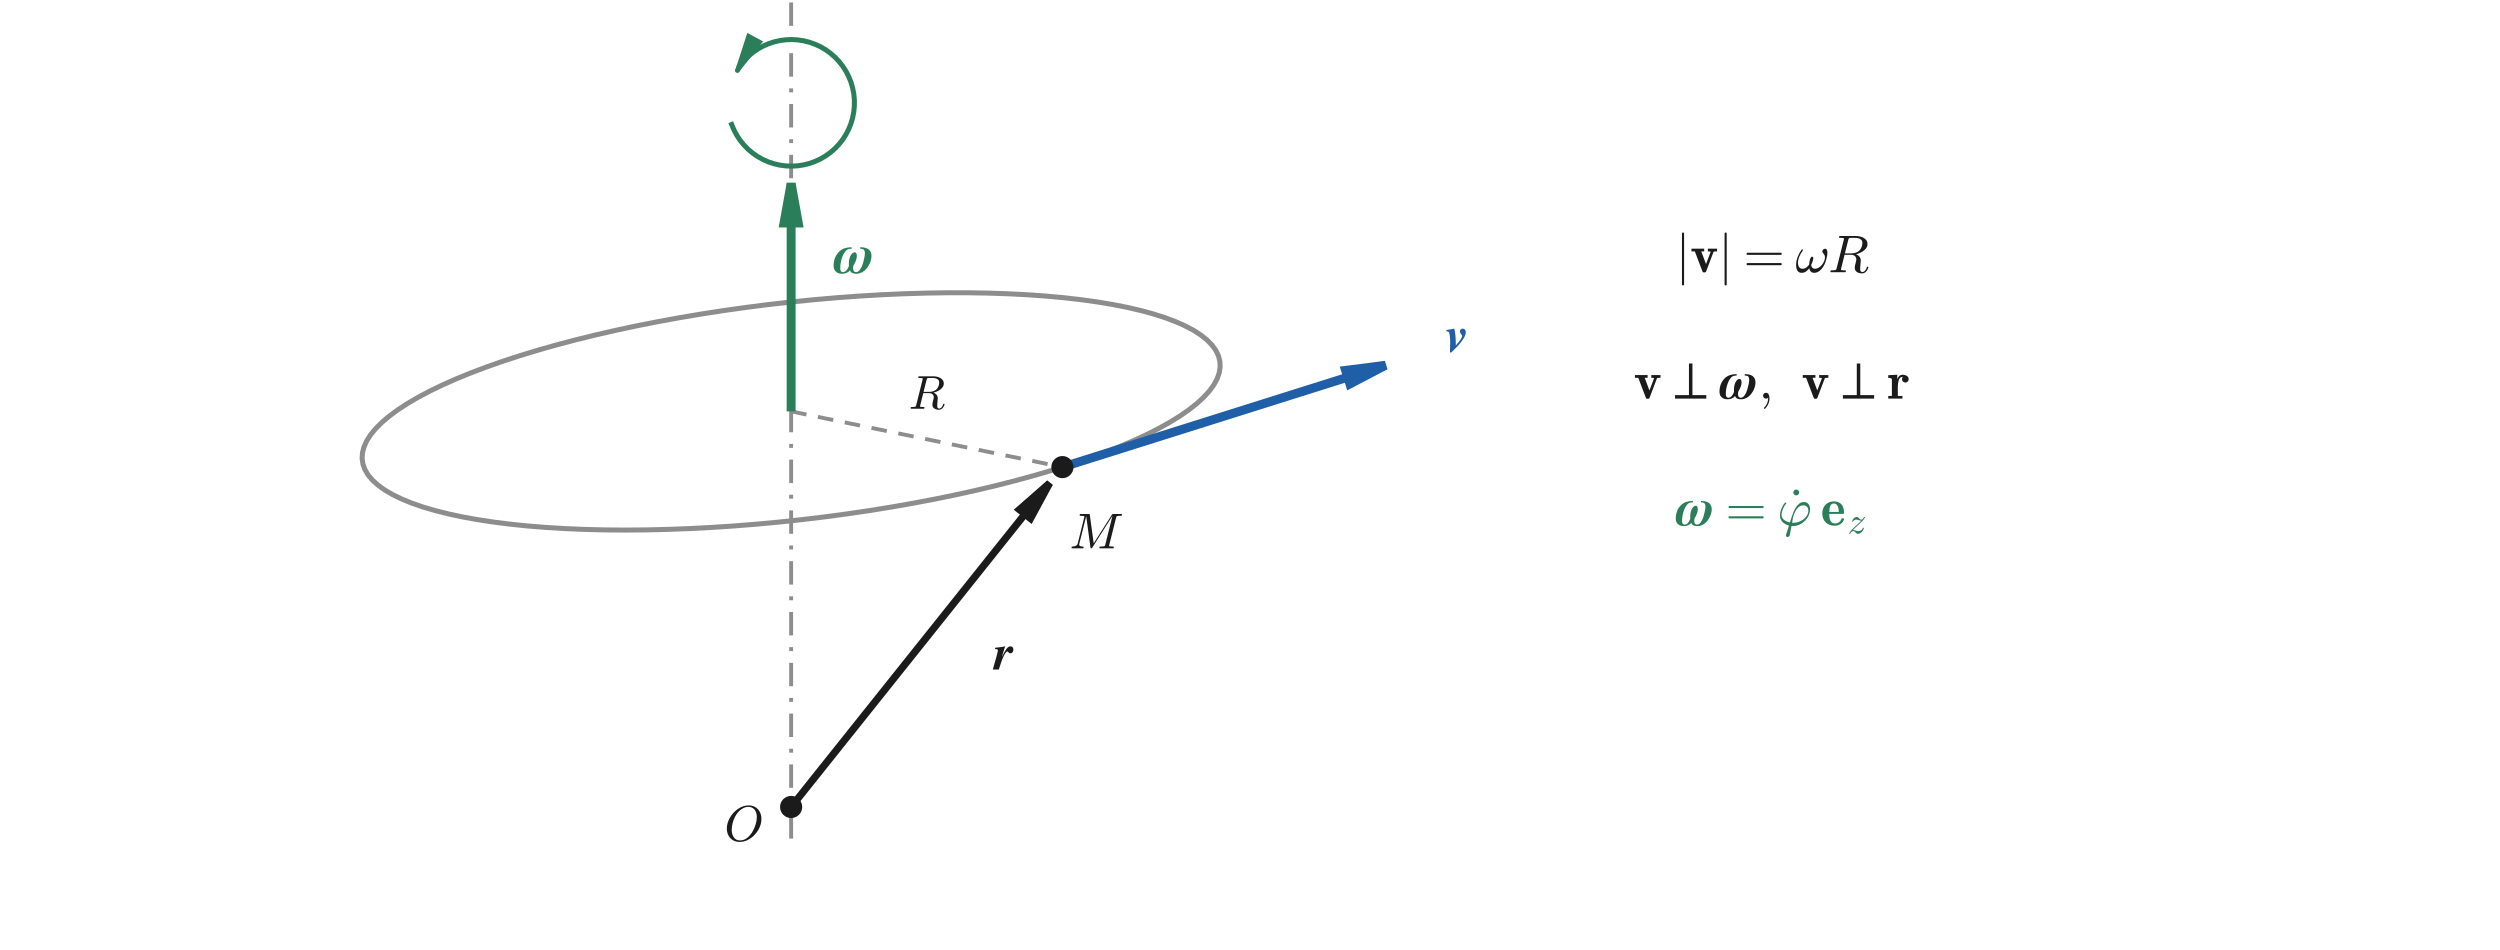
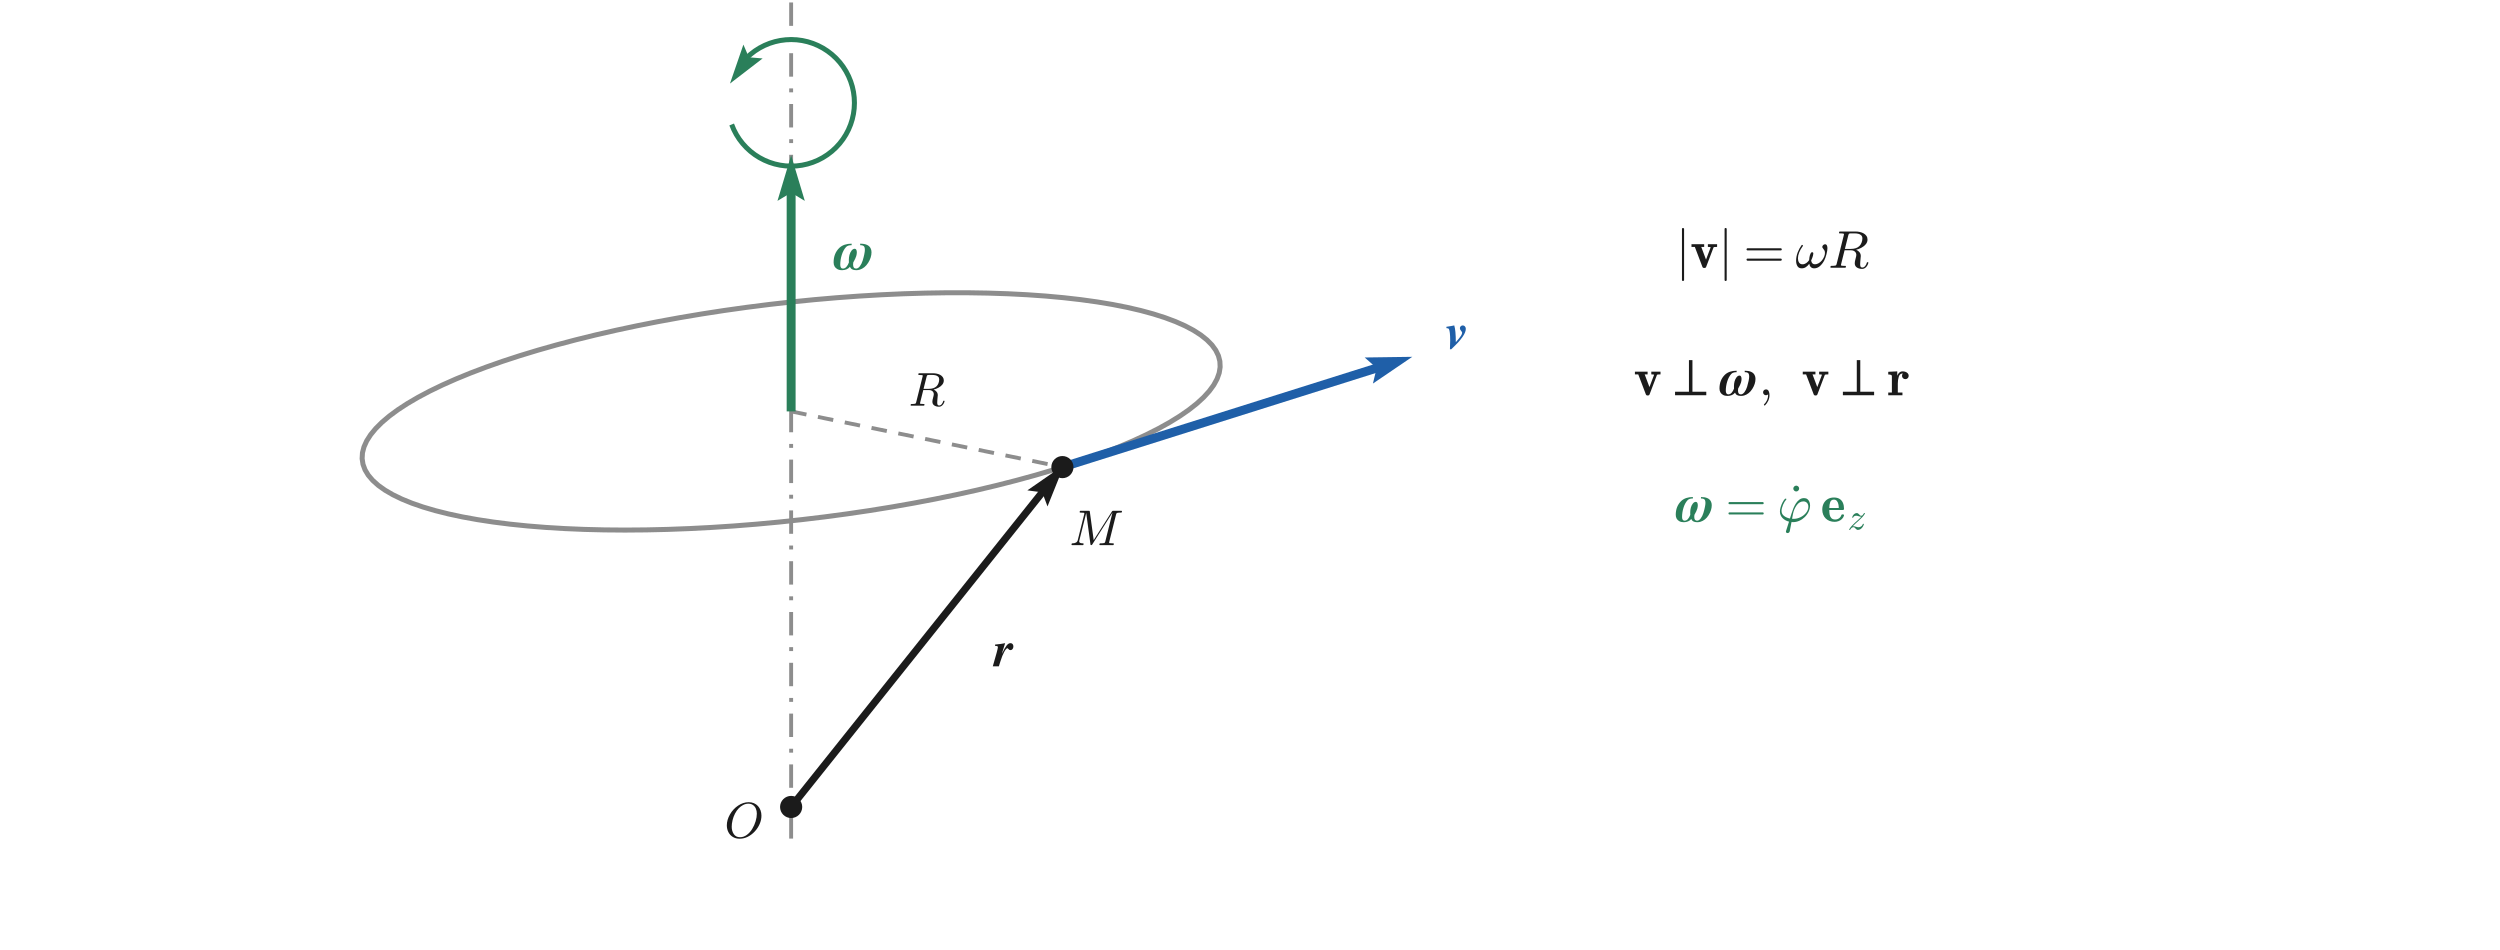
<svg xmlns="http://www.w3.org/2000/svg" xmlns:xlink="http://www.w3.org/1999/xlink" width="447.874pt" height="170.079pt" viewBox="0 0 447.874 170.079" version="1.1">
  <defs>
    <style type="text/css">*{stroke-linejoin: round; stroke-linecap: butt}</style>
  </defs>
  <g id="figure_1">
    <g id="patch_1">
      <path d="M 0 170.079  L 447.874 170.079  L 447.874 0  L 0 0  L 0 170.079  z " style="fill: none" />
    </g>
    <g id="axes_1">
      <g id="line2d_1">
-         <path d="M 141.732 150.236  L 141.732 -1  " clip-path="url(#pbca947f073)" style="fill: none; stroke-dasharray: 4.2,2.1,0.7,2.1; stroke-dashoffset: 0; stroke: #8d8d8d; stroke-width: 0.7" />
+         <path d="M 141.732 150.236  L 141.732 -1  " clip-path="url(#pa1dad13a74)" style="fill: none; stroke-dasharray: 4.2,2.1,0.7,2.1; stroke-dashoffset: 0; stroke: #8d8d8d; stroke-width: 0.7" />
      </g>
      <g id="line2d_2">
-         <path d="M 111.969 94.961  L 115.75 94.931  L 119.604 94.842  L 123.519 94.694  L 127.486 94.488  L 131.492 94.224  L 135.526 93.903  L 139.578 93.525  L 143.636 93.092  L 147.689 92.605  L 151.725 92.065  L 155.733 91.475  L 159.702 90.834  L 163.621 90.146  L 167.479 89.412  L 171.265 88.634  L 174.969 87.815  L 178.58 86.956  L 182.089 86.06  L 185.485 85.13  L 188.759 84.168  L 191.902 83.177  L 194.905 82.16  L 197.761 81.118  L 200.459 80.057  L 202.995 78.977  L 205.359 77.883  L 207.546 76.777  L 209.55 75.662  L 211.365 74.542  L 212.985 73.42  L 214.407 72.299  L 215.627 71.181  L 216.64 70.07  L 217.445 68.97  L 218.038 67.883  L 218.419 66.812  L 218.587 65.76  L 218.54 64.73  L 218.279 63.725  L 217.804 62.748  L 217.118 61.802  L 216.221 60.889  L 215.117 60.011  L 213.809 59.172  L 212.299 58.373  L 210.593 57.617  L 208.695 56.906  L 206.61 56.241  L 204.344 55.625  L 201.904 55.06  L 199.296 54.546  L 196.528 54.086  L 193.607 53.681  L 190.541 53.331  L 187.34 53.038  L 184.011 52.803  L 180.564 52.626  L 177.009 52.508  L 173.356 52.448  L 169.615 52.448  L 165.796 52.508  L 161.91 52.626  L 157.968 52.803  L 153.98 53.038  L 149.958 53.331  L 145.914 53.681  L 141.857 54.086  L 137.801 54.546  L 133.755 55.06  L 129.732 55.625  L 125.742 56.241  L 121.796 56.906  L 117.906 57.617  L 114.083 58.373  L 110.337 59.172  L 106.678 60.011  L 103.117 60.889  L 99.663 61.802  L 96.327 62.748  L 93.117 63.725  L 90.043 64.73  L 87.113 65.76  L 84.335 66.812  L 81.717 67.883  L 79.266 68.97  L 76.989 70.07  L 74.893 71.181  L 72.983 72.299  L 71.265 73.42  L 69.743 74.542  L 68.422 75.662  L 67.305 76.777  L 66.396 77.883  L 65.697 78.977  L 65.209 80.057  L 64.935 81.118  L 64.875 82.16  L 65.029 83.177  L 65.396 84.168  L 65.977 85.13  L 66.769 86.06  L 67.769 86.956  L 68.976 87.815  L 70.386 88.634  L 71.994 89.412  L 73.797 90.146  L 75.789 90.834  L 77.965 91.475  L 80.319 92.065  L 82.844 92.605  L 85.533 93.092  L 88.379 93.525  L 91.373 93.903  L 94.508 94.224  L 97.774 94.488  L 101.163 94.694  L 104.665 94.842  L 108.27 94.931  L 111.969 94.961  L 111.969 94.961  " clip-path="url(#pbca947f073)" style="fill: none; stroke: #8d8d8d; stroke-width: 0.9; stroke-linecap: square" />
+         <path d="M 111.969 94.961  L 115.75 94.931  L 119.604 94.842  L 123.519 94.694  L 127.486 94.488  L 131.492 94.224  L 135.526 93.903  L 139.578 93.525  L 143.636 93.092  L 147.689 92.605  L 151.725 92.065  L 155.733 91.475  L 159.702 90.834  L 163.621 90.146  L 167.479 89.412  L 171.265 88.634  L 174.969 87.815  L 178.58 86.956  L 182.089 86.06  L 185.485 85.13  L 188.759 84.168  L 191.902 83.177  L 194.905 82.16  L 197.761 81.118  L 200.459 80.057  L 202.995 78.977  L 205.359 77.883  L 207.546 76.777  L 209.55 75.662  L 211.365 74.542  L 212.985 73.42  L 214.407 72.299  L 215.627 71.181  L 216.64 70.07  L 217.445 68.97  L 218.038 67.883  L 218.419 66.812  L 218.587 65.76  L 218.54 64.73  L 218.279 63.725  L 217.804 62.748  L 217.118 61.802  L 216.221 60.889  L 215.117 60.011  L 213.809 59.172  L 212.299 58.373  L 210.593 57.617  L 208.695 56.906  L 206.61 56.241  L 204.344 55.625  L 201.904 55.06  L 199.296 54.546  L 196.528 54.086  L 193.607 53.681  L 190.541 53.331  L 187.34 53.038  L 184.011 52.803  L 180.564 52.626  L 177.009 52.508  L 173.356 52.448  L 169.615 52.448  L 165.796 52.508  L 161.91 52.626  L 157.968 52.803  L 153.98 53.038  L 149.958 53.331  L 145.914 53.681  L 141.857 54.086  L 137.801 54.546  L 133.755 55.06  L 129.732 55.625  L 125.742 56.241  L 121.796 56.906  L 117.906 57.617  L 114.083 58.373  L 110.337 59.172  L 106.678 60.011  L 103.117 60.889  L 99.663 61.802  L 96.327 62.748  L 93.117 63.725  L 90.043 64.73  L 87.113 65.76  L 84.335 66.812  L 81.717 67.883  L 79.266 68.97  L 76.989 70.07  L 74.893 71.181  L 72.983 72.299  L 71.265 73.42  L 69.743 74.542  L 68.422 75.662  L 67.305 76.777  L 66.396 77.883  L 65.697 78.977  L 65.209 80.057  L 64.935 81.118  L 64.875 82.16  L 65.029 83.177  L 65.396 84.168  L 65.977 85.13  L 66.769 86.06  L 67.769 86.956  L 68.976 87.815  L 70.386 88.634  L 71.994 89.412  L 73.797 90.146  L 75.789 90.834  L 77.965 91.475  L 80.319 92.065  L 82.844 92.605  L 85.533 93.092  L 88.379 93.525  L 91.373 93.903  L 94.508 94.224  L 97.774 94.488  L 101.163 94.694  L 104.665 94.842  L 108.27 94.931  L 111.969 94.961  L 111.969 94.961  " clip-path="url(#pa1dad13a74)" style="fill: none; stroke: #8d8d8d; stroke-width: 0.9; stroke-linecap: square" />
      </g>
      <g id="line2d_3">
-         <path d="M 141.732 73.701  L 190.33 83.682  " clip-path="url(#pbca947f073)" style="fill: none; stroke-dasharray: 2.8,2.1; stroke-dashoffset: 0; stroke: #8d8d8d; stroke-width: 0.7" />
+         <path d="M 141.732 73.701  L 190.33 83.682  " clip-path="url(#pa1dad13a74)" style="fill: none; stroke-dasharray: 2.8,2.1; stroke-dashoffset: 0; stroke: #8d8d8d; stroke-width: 0.7" />
      </g>
      <g id="line2d_4">
-         <path d="M 131.078 22.303  L 131.492 23.293  L 131.998 24.239  L 132.591 25.133  L 133.266 25.967  L 134.017 26.734  L 134.836 27.426  L 135.718 28.037  L 136.654 28.563  L 137.634 28.997  L 138.652 29.337  L 139.697 29.58  L 140.761 29.722  L 141.833 29.763  L 142.904 29.703  L 143.965 29.542  L 145.006 29.281  L 146.017 28.923  L 146.99 28.471  L 147.916 27.929  L 148.787 27.302  L 149.594 26.595  L 150.331 25.816  L 150.991 24.97  L 151.569 24.065  L 152.058 23.11  L 152.454 22.114  L 152.755 21.084  L 152.957 20.03  L 153.058 18.962  L 153.058 17.889  L 152.957 16.821  L 152.755 15.767  L 152.454 14.737  L 152.058 13.74  L 151.569 12.785  L 150.991 11.881  L 150.331 11.035  L 149.594 10.255  L 148.787 9.548  L 147.916 8.921  L 146.99 8.379  L 146.017 7.927  L 145.006 7.569  L 143.965 7.309  L 142.904 7.147  L 141.833 7.087  L 140.761 7.128  L 139.697 7.271  L 138.652 7.513  L 137.634 7.853  L 136.654 8.288  L 135.718 8.813  L 134.836 9.425  L 134.017 10.117  L 133.266 10.883  L 132.591 11.717  " clip-path="url(#pbca947f073)" style="fill: none; stroke: #2a7f5a; stroke-width: 0.9; stroke-linecap: square" />
+         <path d="M 131.078 22.303  L 131.456 23.217  L 131.912 24.094  L 132.443 24.927  L 133.045 25.712  L 133.713 26.441  L 134.442 27.109  L 135.226 27.711  L 136.059 28.243  L 136.936 28.699  L 137.849 29.078  L 138.792 29.376  L 139.757 29.59  L 140.737 29.72  L 141.725 29.764  L 142.713 29.721  L 143.693 29.593  L 144.659 29.38  L 145.602 29.083  L 146.515 28.706  L 147.393 28.25  L 148.227 27.719  L 149.012 27.118  L 149.742 26.451  L 150.41 25.723  L 151.013 24.939  L 151.545 24.106  L 152.003 23.23  L 152.382 22.317  L 152.681 21.374  L 152.896 20.409  L 153.026 19.429  L 153.071 18.442  L 153.029 17.454  L 152.902 16.473  L 152.689 15.508  L 152.393 14.565  L 152.017 13.651  L 151.562 12.773  L 151.032 11.938  L 150.431 11.153  L 149.765 10.422  L 149.037 9.753  L 148.254 9.15  L 147.421 8.617  L 146.545 8.159  L 145.632 7.779  L 144.69 7.479  L 143.725 7.263  L 142.746 7.132  L 141.758 7.087  L 140.77 7.128  L 139.79 7.254  L 138.824 7.466  L 137.88 7.761  L 136.966 8.137  L 136.088 8.591  L 135.253 9.12  L 134.467 9.72  L 133.736 10.386  " clip-path="url(#pa1dad13a74)" style="fill: none; stroke: #2a7f5a; stroke-width: 0.9" />
      </g>
      <g id="patch_2">
-         <path d="M 132.591 11.717  Q 131.834 13.132 132.275 12.307  " clip-path="url(#pbca947f073)" style="fill: none; stroke: #2a7f5a; stroke-width: 0.9; stroke-linejoin: miter" />
-         <path d="M 136.027 7.563  L 132.275 12.307  L 134.138 6.553  z " clip-path="url(#pbca947f073)" style="fill: #2a7f5a; stroke: #2a7f5a; stroke-width: 0.9; stroke-linejoin: miter" />
+         <path d="M 131.078 14.547  L 136.226 10.585  L 134.056 10.405  L 133.195 8.406  z " clip-path="url(#pa1dad13a74)" style="fill: #2a7f5a; stroke: #2a7f5a; stroke-width: 0.3; stroke-linejoin: miter" />
+       </g>
+       <g id="line2d_5">
+         <path d="M 141.732 144.567  L 186.914 87.962  " clip-path="url(#pa1dad13a74)" style="fill: none; stroke: #1b1b1b; stroke-width: 1.3" />
+       </g>
+       <g id="line2d_6">
+         <path d="M 190.33 83.682  L 246.931 65.84  " clip-path="url(#pa1dad13a74)" style="fill: none; stroke: #1f5fa8; stroke-width: 1.6" />
+       </g>
+       <g id="line2d_7">
+         <path d="M 141.732 73.701  L 141.732 34.197  " clip-path="url(#pa1dad13a74)" style="fill: none; stroke: #2a7f5a; stroke-width: 1.6" />
      </g>
      <g id="patch_3">
-         <path d="M 141.732 144.567  Q 166.031 114.124 188.041 86.549  " clip-path="url(#pbca947f073)" style="fill: none; stroke: #1b1b1b; stroke-width: 1.3; stroke-linejoin: miter" />
-         <path d="M 182.623 91.292  L 188.041 86.549  L 184.617 92.884  z " clip-path="url(#pbca947f073)" style="fill: #1b1b1b; stroke: #1b1b1b; stroke-width: 1.3; stroke-linejoin: miter" />
+         <path d="M 190.33 83.682  L 184.454 87.751  L 186.828 88.069  L 187.665 90.313  z " clip-path="url(#pa1dad13a74)" style="fill: #1b1b1b; stroke: #1b1b1b; stroke-width: 0.3; stroke-linejoin: miter" />
      </g>
      <g id="patch_4">
-         <path d="M 190.33 83.682  Q 221.42 73.881 248.204 65.439  " clip-path="url(#pbca947f073)" style="fill: none; stroke: #1f5fa8; stroke-width: 1.6; stroke-linejoin: miter" />
-         <path d="M 241.062 66.353  L 248.204 65.439  L 241.829 68.786  z " clip-path="url(#pbca947f073)" style="fill: #1f5fa8; stroke: #1f5fa8; stroke-width: 1.6; stroke-linejoin: miter" />
+         <path d="M 252.511 64.081  L 244.876 64.187  L 246.791 65.884  L 246.195 68.372  z " clip-path="url(#pa1dad13a74)" style="fill: #1f5fa8; stroke: #1f5fa8; stroke-width: 0.3; stroke-linejoin: miter" />
      </g>
      <g id="patch_5">
-         <path d="M 141.732 73.701  Q 141.732 51.024 141.732 32.862  " clip-path="url(#pbca947f073)" style="fill: none; stroke: #2a7f5a; stroke-width: 1.6; stroke-linejoin: miter" />
-         <path d="M 140.457 39.949  L 141.732 32.862  L 143.008 39.949  z " clip-path="url(#pbca947f073)" style="fill: #2a7f5a; stroke: #2a7f5a; stroke-width: 1.6; stroke-linejoin: miter" />
+         <path d="M 141.732 28.346  L 139.538 35.66  L 141.732 34.343  L 143.926 35.66  z " clip-path="url(#pa1dad13a74)" style="fill: #2a7f5a; stroke: #2a7f5a; stroke-width: 0.3; stroke-linejoin: miter" />
      </g>
      <g id="patch_6">
-         <path d="M 141.732 146.551  C 142.259 146.551 142.763 146.342 143.135 145.97  C 143.507 145.598 143.717 145.093 143.717 144.567  C 143.717 144.041 143.507 143.536 143.135 143.164  C 142.763 142.792 142.259 142.583 141.732 142.583  C 141.206 142.583 140.701 142.792 140.329 143.164  C 139.957 143.536 139.748 144.041 139.748 144.567  C 139.748 145.093 139.957 145.598 140.329 145.97  C 140.701 146.342 141.206 146.551 141.732 146.551  z " clip-path="url(#pbca947f073)" style="fill: #1b1b1b" />
+         <path d="M 141.732 146.551  C 142.259 146.551 142.763 146.342 143.135 145.97  C 143.507 145.598 143.717 145.093 143.717 144.567  C 143.717 144.041 143.507 143.536 143.135 143.164  C 142.763 142.792 142.259 142.583 141.732 142.583  C 141.206 142.583 140.701 142.792 140.329 143.164  C 139.957 143.536 139.748 144.041 139.748 144.567  C 139.748 145.093 139.957 145.598 140.329 145.97  C 140.701 146.342 141.206 146.551 141.732 146.551  z " clip-path="url(#pa1dad13a74)" style="fill: #1b1b1b" />
      </g>
      <g id="patch_7">
-         <path d="M 190.33 85.666  C 190.856 85.666 191.361 85.457 191.733 85.085  C 192.105 84.713 192.314 84.208 192.314 83.682  C 192.314 83.155 192.105 82.651 191.733 82.279  C 191.361 81.906 190.856 81.697 190.33 81.697  C 189.804 81.697 189.299 81.906 188.927 82.279  C 188.555 82.651 188.346 83.155 188.346 83.682  C 188.346 84.208 188.555 84.713 188.927 85.085  C 189.299 85.457 189.804 85.666 190.33 85.666  z " clip-path="url(#pbca947f073)" style="fill: #1b1b1b" />
+         <path d="M 190.33 85.666  C 190.856 85.666 191.361 85.457 191.733 85.085  C 192.105 84.713 192.314 84.208 192.314 83.682  C 192.314 83.155 192.105 82.651 191.733 82.279  C 191.361 81.906 190.856 81.697 190.33 81.697  C 189.804 81.697 189.299 81.906 188.927 82.279  C 188.555 82.651 188.346 83.155 188.346 83.682  C 188.346 84.208 188.555 84.713 188.927 85.085  C 189.299 85.457 189.804 85.666 190.33 85.666  z " clip-path="url(#pa1dad13a74)" style="fill: #1b1b1b" />
      </g>
      <g id="text_1">
-         <g style="fill: #1b1b1b" transform="translate(129.7633 150.6755) scale(0.09 -0.09)">
+         <g style="fill: #1b1b1b" transform="translate(129.7633 150.1016) scale(0.09 -0.09)">
          <defs>
            <path id="Cmmi10-35" d="M 1947 -141  Q 1466 -141 1094 79  Q 722 300 520 692  Q 319 1084 319 1563  Q 319 2259 714 2950  Q 1109 3641 1756 4077  Q 2403 4513 3109 4513  Q 3475 4513 3778 4381  Q 4081 4250 4290 4017  Q 4500 3784 4614 3471  Q 4728 3159 4728 2791  Q 4728 2263 4503 1739  Q 4278 1216 3879 786  Q 3481 356 2984 107  Q 2488 -141 1947 -141  z M 1997 50  Q 2463 50 2866 345  Q 3269 641 3553 1108  Q 3838 1575 3989 2089  Q 4141 2603 4141 3047  Q 4141 3394 4022 3683  Q 3903 3972 3656 4148  Q 3409 4325 3066 4325  Q 2728 4325 2409 4162  Q 2091 4000 1831 3731  Q 1566 3459 1359 3057  Q 1153 2656 1047 2214  Q 941 1772 941 1381  Q 941 838 1208 444  Q 1475 50 1997 50  z " transform="scale(0.015625)" />
          </defs>
          <use xlink:href="#Cmmi10-35" transform="translate(0 0.484375)" />
        </g>
      </g>
      <g id="text_2">
-         <g style="fill: #1b1b1b" transform="translate(178.0447 120.0233) scale(0.09 -0.09)">
+         <g style="fill: #1b1b1b" transform="translate(178.0447 119.4493) scale(0.09 -0.09)">
          <defs>
            <path id="STIXGeneral-BoldItalic-55" d="M 1024 1619  L 1030 1619  Q 1414 2394 1641 2675  Q 1869 2957 2125 2957  Q 2291 2957 2390 2841  Q 2490 2726 2490 2534  Q 2490 2336 2384 2201  Q 2278 2067 2118 2067  Q 1978 2067 1878 2188  Q 1779 2310 1728 2310  Q 1581 2310 1312 1824  Q 1082 1408 838 634  L 640 0  L -134 0  Q 518 2208 518 2445  Q 518 2534 444 2569  Q 371 2605 160 2605  L 160 2778  Q 998 2848 1440 2957  L 1024 1619  z " transform="scale(0.015625)" />
          </defs>
          <use xlink:href="#STIXGeneral-BoldItalic-55" transform="translate(0 0.796875)" />
        </g>
      </g>
      <g id="text_3">
-         <g style="fill: #1b1b1b" transform="translate(162.8012 73.27934) scale(0.085 -0.085)">
+         <g style="fill: #1b1b1b" transform="translate(162.8012 72.7373) scale(0.085 -0.085)">
          <defs>
            <path id="Cmmi10-70" d="M 313 0  Q 250 0 250 84  Q 253 100 262 139  Q 272 178 289 201  Q 306 225 331 225  Q 722 225 878 269  Q 959 297 997 441  L 1875 3956  Q 1888 4019 1888 4044  Q 1888 4113 1813 4122  Q 1691 4147 1350 4147  Q 1288 4147 1288 4231  Q 1291 4247 1300 4286  Q 1309 4325 1326 4348  Q 1344 4372 1369 4372  L 3309 4372  Q 3541 4372 3791 4319  Q 4041 4266 4250 4152  Q 4459 4038 4593 3848  Q 4728 3659 4728 3406  Q 4728 3084 4515 2831  Q 4303 2578 3978 2408  Q 3653 2238 3347 2169  Q 3597 2078 3756 1879  Q 3916 1681 3916 1422  Q 3916 1388 3914 1370  Q 3913 1353 3909 1331  L 3859 763  Q 3853 638 3847 550  Q 3841 463 3841 409  Q 3841 234 3892 129  Q 3944 25 4097 25  Q 4297 25 4448 211  Q 4600 397 4647 616  Q 4675 672 4709 672  L 4769 672  Q 4831 672 4831 588  Q 4784 403 4682 237  Q 4581 72 4426 -34  Q 4272 -141 4091 -141  Q 3716 -141 3452 26  Q 3188 194 3188 550  Q 3188 684 3213 788  L 3353 1356  Q 3378 1434 3378 1538  Q 3378 1803 3198 1954  Q 3019 2106 2747 2106  L 1959 2106  L 1538 416  Q 1522 363 1522 325  Q 1522 259 1600 250  Q 1722 225 2059 225  Q 2125 225 2125 141  Q 2103 50 2090 25  Q 2078 0 2016 0  L 313 0  z M 1997 2272  L 2706 2272  Q 3403 2272 3756 2625  Q 3919 2788 4014 3039  Q 4109 3291 4109 3541  Q 4109 3778 3970 3912  Q 3831 4047 3626 4097  Q 3422 4147 3175 4147  L 2747 4147  Q 2572 4147 2515 4117  Q 2459 4088 2413 3928  L 1997 2272  z " transform="scale(0.015625)" />
          </defs>
          <use xlink:href="#Cmmi10-70" transform="translate(0 0.6875)" />
        </g>
      </g>
      <g id="text_4">
-         <g style="fill: #1f5fa8" transform="translate(258.9898 63.10289) scale(0.09 -0.09)">
+         <g style="fill: #1f5fa8" transform="translate(258.9898 62.52897) scale(0.09 -0.09)">
          <defs>
            <path id="STIXGeneral-BoldItalic-59" d="M 96 2611  L 96 2784  Q 742 2874 1094 2957  Q 1293 2323 1293 819  Q 1766 1357 1932 1609  Q 2099 1862 2099 2029  Q 2099 2112 1971 2259  Q 1811 2438 1811 2598  Q 1811 2746 1920 2851  Q 2029 2957 2176 2957  Q 2349 2957 2457 2829  Q 2566 2701 2566 2528  Q 2566 2099 2182 1542  Q 1920 1158 1619 828  Q 1318 499 710 -83  L 544 -83  Q 576 499 576 1050  Q 576 2170 416 2490  Q 352 2611 96 2611  z " transform="scale(0.015625)" />
          </defs>
          <use xlink:href="#STIXGeneral-BoldItalic-59" transform="translate(0 0.796875)" />
        </g>
      </g>
      <g id="text_5">
-         <g style="fill: #1b1b1b" transform="translate(191.5894 98.29419) scale(0.09 -0.09)">
+         <g style="fill: #1b1b1b" transform="translate(191.5894 97.72026) scale(0.09 -0.09)">
          <defs>
            <path id="Cmmi10-2d" d="M 325 0  Q 263 0 263 84  Q 266 100 275 137  Q 284 175 300 200  Q 316 225 347 225  Q 956 225 1056 616  L 1888 3956  Q 1900 4019 1900 4044  Q 1900 4113 1825 4122  Q 1703 4147 1363 4147  Q 1300 4147 1300 4231  Q 1303 4247 1312 4286  Q 1322 4325 1339 4348  Q 1356 4372 1381 4372  L 2509 4372  Q 2581 4372 2591 4300  L 3091 634  L 5422 4300  Q 5466 4372 5544 4372  L 6631 4372  Q 6694 4372 6694 4288  Q 6691 4272 6681 4233  Q 6672 4194 6655 4170  Q 6638 4147 6613 4147  Q 6222 4147 6069 4103  Q 5984 4075 5947 3928  L 5069 416  Q 5056 353 5056 325  Q 5056 300 5064 283  Q 5072 266 5086 261  Q 5100 256 5131 250  Q 5253 225 5594 225  Q 5656 225 5656 141  Q 5634 50 5621 25  Q 5609 0 5550 0  L 3878 0  Q 3816 0 3816 84  Q 3819 100 3828 139  Q 3838 178 3855 201  Q 3872 225 3897 225  Q 4288 225 4441 269  Q 4525 297 4563 441  L 5484 4147  L 2900 72  Q 2863 0 2772 0  Q 2691 0 2681 72  L 2138 4097  L 1259 588  Q 1253 572 1250 548  Q 1247 525 1241 494  Q 1241 328 1386 276  Q 1531 225 1741 225  Q 1806 225 1806 141  Q 1784 56 1770 28  Q 1756 0 1697 0  L 325 0  z " transform="scale(0.015625)" />
          </defs>
          <use xlink:href="#Cmmi10-2d" transform="translate(0 0.6875)" />
        </g>
      </g>
      <g id="text_6">
-         <g style="fill: #2a7f5a" transform="translate(149.3709 48.99203) scale(0.1 -0.1)">
+         <g style="fill: #2a7f5a" transform="translate(149.3709 48.35433) scale(0.1 -0.1)">
          <defs>
            <path id="STIXGeneral-BoldItalic-218" d="M 3027 2784  L 3027 2957  Q 3955 2957 4218 2438  Q 4326 2234 4326 1978  Q 4326 1370 3942 762  Q 3558 154 2970 -26  Q 2790 -83 2573 -83  Q 1997 -83 1856 314  Q 1715 122 1472 19  Q 1229 -83 954 -83  Q 621 -83 403 45  Q -19 282 -19 813  Q -19 1837 640 2477  Q 1152 2957 2048 2957  L 2048 2784  Q 1594 2784 1402 2566  Q 1094 2234 918 1670  Q 742 1107 742 531  Q 742 346 816 224  Q 890 102 1043 102  Q 1267 102 1443 294  Q 1619 486 1734 800  Q 1734 832 1731 937  Q 1728 1043 1728 1114  Q 1728 1389 1801 1670  Q 1875 1952 2038 2163  Q 2202 2374 2406 2374  Q 2522 2374 2582 2259  Q 2643 2144 2643 1958  Q 2643 1786 2579 1542  Q 2502 1274 2234 806  Q 2214 678 2214 563  Q 2214 102 2554 102  Q 2790 102 2995 374  Q 3200 646 3315 1024  Q 3430 1402 3497 1734  Q 3565 2067 3565 2240  Q 3565 2445 3514 2573  Q 3430 2784 3027 2784  z " transform="scale(0.015625)" />
          </defs>
          <use xlink:href="#STIXGeneral-BoldItalic-218" transform="translate(0 0.796875)" />
        </g>
      </g>
      <g id="text_7">
-         <g style="fill: #1b1b1b" transform="translate(300.1903 48.76839) scale(0.095 -0.095)">
+         <g style="fill: #1b1b1b" transform="translate(300.1903 47.96683) scale(0.095 -0.095)">
          <defs>
            <path id="Cmsy10-2f" d="M 763 -1484  L 763 4684  Q 763 4734 800 4767  Q 838 4800 891 4800  Q 938 4800 978 4767  Q 1019 4734 1019 4684  L 1019 -1484  Q 1019 -1534 978 -1567  Q 938 -1600 891 -1600  Q 838 -1600 800 -1567  Q 763 -1534 763 -1484  z " transform="scale(0.015625)" />
            <path id="Cmb10-25" d="M 1466 91  L 544 2516  L 141 2516  L 141 2841  L 1672 2841  L 1672 2516  L 1319 2516  L 1894 984  L 2456 2463  Q 2456 2494 2342 2505  Q 2228 2516 2119 2516  L 2119 2841  L 3231 2841  L 3231 2516  Q 2828 2516 2803 2456  L 1906 91  Q 1866 -25 1741 -25  L 1631 -25  Q 1506 -25 1466 91  z " transform="scale(0.015625)" />
            <path id="Cmr10-29" d="M 481 850  Q 428 850 393 890  Q 359 931 359 978  Q 359 1031 393 1068  Q 428 1106 481 1106  L 4500 1106  Q 4547 1106 4581 1068  Q 4616 1031 4616 978  Q 4616 931 4581 890  Q 4547 850 4500 850  L 481 850  z M 481 2094  Q 428 2094 393 2131  Q 359 2169 359 2222  Q 359 2269 393 2309  Q 428 2350 481 2350  L 4500 2350  Q 4547 2350 4581 2309  Q 4616 2269 4616 2222  Q 4616 2169 4581 2131  Q 4547 2094 4500 2094  L 481 2094  z " transform="scale(0.015625)" />
            <path id="Cmmi10-1d" d="M 775 -72  Q 413 -72 252 193  Q 91 459 91 844  Q 91 1097 136 1339  Q 181 1581 273 1829  Q 366 2078 484 2295  Q 603 2513 750 2719  Q 778 2759 825 2759  Q 866 2759 891 2734  Q 916 2709 916 2675  Q 916 2641 897 2613  Q 313 1809 313 1131  Q 313 838 448 627  Q 584 416 863 416  Q 1103 416 1308 556  Q 1513 697 1663 916  Q 1663 1028 1702 1265  Q 1741 1503 1823 1689  Q 1906 1875 2022 1875  Q 2169 1875 2169 1703  Q 2169 1603 2126 1451  Q 2084 1300 2032 1169  Q 1981 1038 1906 872  Q 1981 416 2363 416  Q 2584 416 2807 544  Q 3031 672 3203 880  Q 3375 1088 3473 1328  Q 3572 1569 3572 1784  Q 3572 1978 3511 2086  Q 3450 2194 3350 2312  Q 3250 2431 3250 2503  Q 3250 2628 3356 2731  Q 3463 2834 3584 2834  Q 3741 2834 3806 2692  Q 3872 2550 3872 2369  Q 3872 2075 3755 1628  Q 3638 1181 3488 884  Q 3281 481 2970 204  Q 2659 -72 2272 -72  Q 2025 -72 1873 76  Q 1722 225 1678 481  Q 1500 228 1272 78  Q 1044 -72 775 -72  z " transform="scale(0.015625)" />
          </defs>
          <use xlink:href="#Cmsy10-2f" />
          <use xlink:href="#Cmb10-25" transform="translate(27.68555 0)" />
          <use xlink:href="#Cmsy10-2f" transform="translate(80.37109 0)" />
          <use xlink:href="#Cmr10-29" transform="translate(128.0567 0)" />
          <use xlink:href="#Cmmi10-1d" transform="translate(225.7423 0)" />
          <use xlink:href="#Cmmi10-70" transform="translate(287.9493 0)" />
        </g>
      </g>
      <g id="text_8">
-         <g style="fill: #1b1b1b" transform="translate(292.6853 71.48731) scale(0.095 -0.095)">
+         <g style="fill: #1b1b1b" transform="translate(292.6853 70.8815) scale(0.095 -0.095)">
          <defs>
            <path id="STIXGeneral-Regular-67a" d="M 4102 0  L 333 0  L 333 422  L 2010 422  L 2010 4237  L 2432 4237  L 2432 422  L 4102 422  L 4102 0  z " transform="scale(0.015625)" />
            <path id="Cmmi10-2c" d="M 634 -1153  Q 634 -1125 659 -1100  Q 891 -878 1019 -587  Q 1147 -297 1147 25  L 1147 103  Q 1044 0 891 0  Q 744 0 641 103  Q 538 206 538 353  Q 538 503 641 603  Q 744 703 891 703  Q 1119 703 1216 492  Q 1313 281 1313 25  Q 1313 -331 1170 -651  Q 1028 -972 769 -1228  Q 744 -1241 728 -1241  Q 697 -1241 665 -1212  Q 634 -1184 634 -1153  z " transform="scale(0.015625)" />
            <path id="Cmb10-84" d="M 91 0  L 91 325  L 531 325  L 531 2322  Q 531 2503 91 2503  L 91 2828  L 1178 2881  L 1178 2356  Q 1269 2594 1436 2737  Q 1603 2881 1838 2881  Q 2006 2881 2173 2822  Q 2341 2763 2450 2641  Q 2559 2519 2559 2344  Q 2559 2178 2443 2059  Q 2328 1941 2156 1941  Q 1984 1941 1868 2059  Q 1753 2178 1753 2344  Q 1753 2513 1856 2625  L 1838 2625  Q 1488 2625 1367 2248  Q 1247 1872 1247 1416  L 1247 325  L 1806 325  L 1806 0  L 91 0  z " transform="scale(0.015625)" />
          </defs>
          <use xlink:href="#Cmb10-25" transform="translate(0 0.796875)" />
          <use xlink:href="#STIXGeneral-Regular-67a" transform="translate(72.6856 0.796875)" />
          <use xlink:href="#STIXGeneral-BoldItalic-218" transform="translate(161.9856 0.796875)" />
          <use xlink:href="#Cmmi10-2c" transform="translate(235.4855 0.796875)" />
          <use xlink:href="#Cmb10-25" transform="translate(316.5042 0.796875)" />
          <use xlink:href="#STIXGeneral-Regular-67a" transform="translate(389.1898 0.796875)" />
          <use xlink:href="#Cmb10-84" transform="translate(478.4898 0.796875)" />
        </g>
      </g>
      <g id="text_9">
-         <g style="fill: #2a7f5a" transform="translate(300.2378 94.16447) scale(0.095 -0.095)">
+         <g style="fill: #2a7f5a" transform="translate(300.2378 93.46366) scale(0.095 -0.095)">
          <defs>
            <path id="Cmr10-1a" d="M 538 3928  Q 538 4069 644 4175  Q 750 4281 891 4281  Q 978 4281 1062 4234  Q 1147 4188 1194 4103  Q 1241 4019 1241 3928  Q 1241 3791 1137 3684  Q 1034 3578 891 3578  Q 750 3578 644 3684  Q 538 3791 538 3928  z " transform="scale(0.015625)" />
            <path id="Cmmi10-6" d="M 1044 -1216  Q 1044 -1191 1056 -1141  L 1416 -13  Q 938 106 628 428  Q 319 750 319 1216  Q 319 1450 406 1744  Q 494 2038 631 2302  Q 769 2566 928 2741  Q 966 2759 972 2759  L 1050 2759  Q 1069 2759 1084 2740  Q 1100 2722 1100 2700  Q 1100 2675 1088 2663  Q 981 2547 879 2380  Q 778 2213 698 2028  Q 619 1844 566 1641  Q 513 1438 513 1288  Q 513 909 814 676  Q 1116 444 1528 366  L 1709 941  Q 1828 1313 1945 1605  Q 2063 1897 2239 2176  Q 2416 2456 2666 2642  Q 2916 2828 3225 2828  Q 3469 2828 3633 2706  Q 3797 2584 3876 2381  Q 3956 2178 3956 1947  Q 3956 1566 3787 1202  Q 3619 838 3325 548  Q 3031 259 2662 93  Q 2294 -72 1919 -72  Q 1869 -69 1811 -66  Q 1753 -63 1716 -63  L 1503 -1178  Q 1484 -1272 1407 -1333  Q 1331 -1394 1234 -1394  Q 1156 -1394 1100 -1345  Q 1044 -1297 1044 -1216  z M 1784 331  Q 1856 325 1991 325  Q 2388 325 2798 520  Q 3209 716 3479 1056  Q 3750 1397 3750 1797  Q 3750 1978 3676 2122  Q 3603 2266 3470 2348  Q 3338 2431 3163 2431  Q 2666 2431 2331 1950  Q 1997 1469 1894 916  L 1784 331  z " transform="scale(0.015625)" />
            <path id="Cmb10-82" d="M 178 1441  Q 178 1856 350 2189  Q 522 2522 842 2711  Q 1163 2900 1581 2900  Q 2003 2900 2275 2726  Q 2547 2553 2675 2242  Q 2803 1931 2803 1522  Q 2803 1428 2700 1394  L 1025 1394  Q 1025 1078 1070 829  Q 1116 581 1275 412  Q 1434 244 1741 244  Q 2000 244 2208 394  Q 2416 544 2484 788  Q 2519 847 2578 863  L 2700 863  Q 2803 841 2803 750  Q 2803 744 2797 709  Q 2722 475 2553 308  Q 2384 141 2150 51  Q 1916 -38 1672 -38  Q 1347 -38 1072 67  Q 797 172 597 367  Q 397 563 287 836  Q 178 1109 178 1441  z M 1025 1631  L 2169 1631  Q 2169 1869 2120 2095  Q 2072 2322 1940 2483  Q 1809 2644 1581 2644  Q 1250 2644 1137 2341  Q 1025 2038 1025 1631  z " transform="scale(0.015625)" />
            <path id="Cmmi10-46" d="M 313 -72  Q 263 -72 263 -13  Q 263 19 275 31  Q 447 328 689 598  Q 931 869 1239 1145  Q 1547 1422 1858 1700  Q 2169 1978 2363 2194  L 2338 2194  Q 2197 2194 1925 2284  Q 1653 2375 1497 2375  Q 1328 2375 1168 2301  Q 1009 2228 966 2075  Q 956 2028 916 2028  L 838 2028  Q 788 2028 788 2094  L 788 2113  Q 838 2300 952 2462  Q 1066 2625 1233 2726  Q 1400 2828 1581 2828  Q 1709 2828 1793 2770  Q 1878 2713 1990 2591  Q 2103 2469 2173 2416  Q 2244 2363 2350 2363  Q 2491 2363 2602 2491  Q 2713 2619 2822 2809  Q 2841 2828 2869 2828  L 2944 2828  Q 2966 2828 2980 2812  Q 2994 2797 2994 2772  Q 2994 2750 2981 2731  Q 2809 2434 2579 2176  Q 2350 1919 1979 1586  Q 1609 1253 1354 1023  Q 1100 794 878 550  Q 928 563 1013 563  Q 1169 563 1439 473  Q 1709 384 1856 384  Q 2016 384 2178 453  Q 2341 522 2459 647  Q 2578 772 2619 934  Q 2634 978 2669 978  L 2747 978  Q 2772 978 2787 958  Q 2803 938 2803 916  Q 2803 909 2797 897  Q 2738 653 2591 433  Q 2444 213 2230 70  Q 2016 -72 1772 -72  Q 1650 -72 1565 -15  Q 1481 41 1367 164  Q 1253 288 1181 342  Q 1109 397 1006 397  Q 688 397 434 -50  Q 413 -72 391 -72  L 313 -72  z " transform="scale(0.015625)" />
          </defs>
          <use xlink:href="#STIXGeneral-BoldItalic-218" transform="translate(0 0.328125)" />
          <use xlink:href="#Cmr10-29" transform="translate(93.49998 0.328125)" />
          <use xlink:href="#Cmr10-1a" transform="translate(212.9864 1.109375)" />
          <use xlink:href="#Cmmi10-6" transform="translate(191.1856 0.328125)" />
          <use xlink:href="#Cmb10-82" transform="translate(273.2335 0.328125)" />
          <use xlink:href="#Cmmi10-46" transform="translate(323.8198 -14.67184) scale(0.7)" />
        </g>
      </g>
    </g>
  </g>
  <defs>
-     <clipPath id="pbca947f073">
+     <clipPath id="pa1dad13a74">
      <rect x="0" y="0" width="447.874" height="170.079" />
    </clipPath>
  </defs>
</svg>
